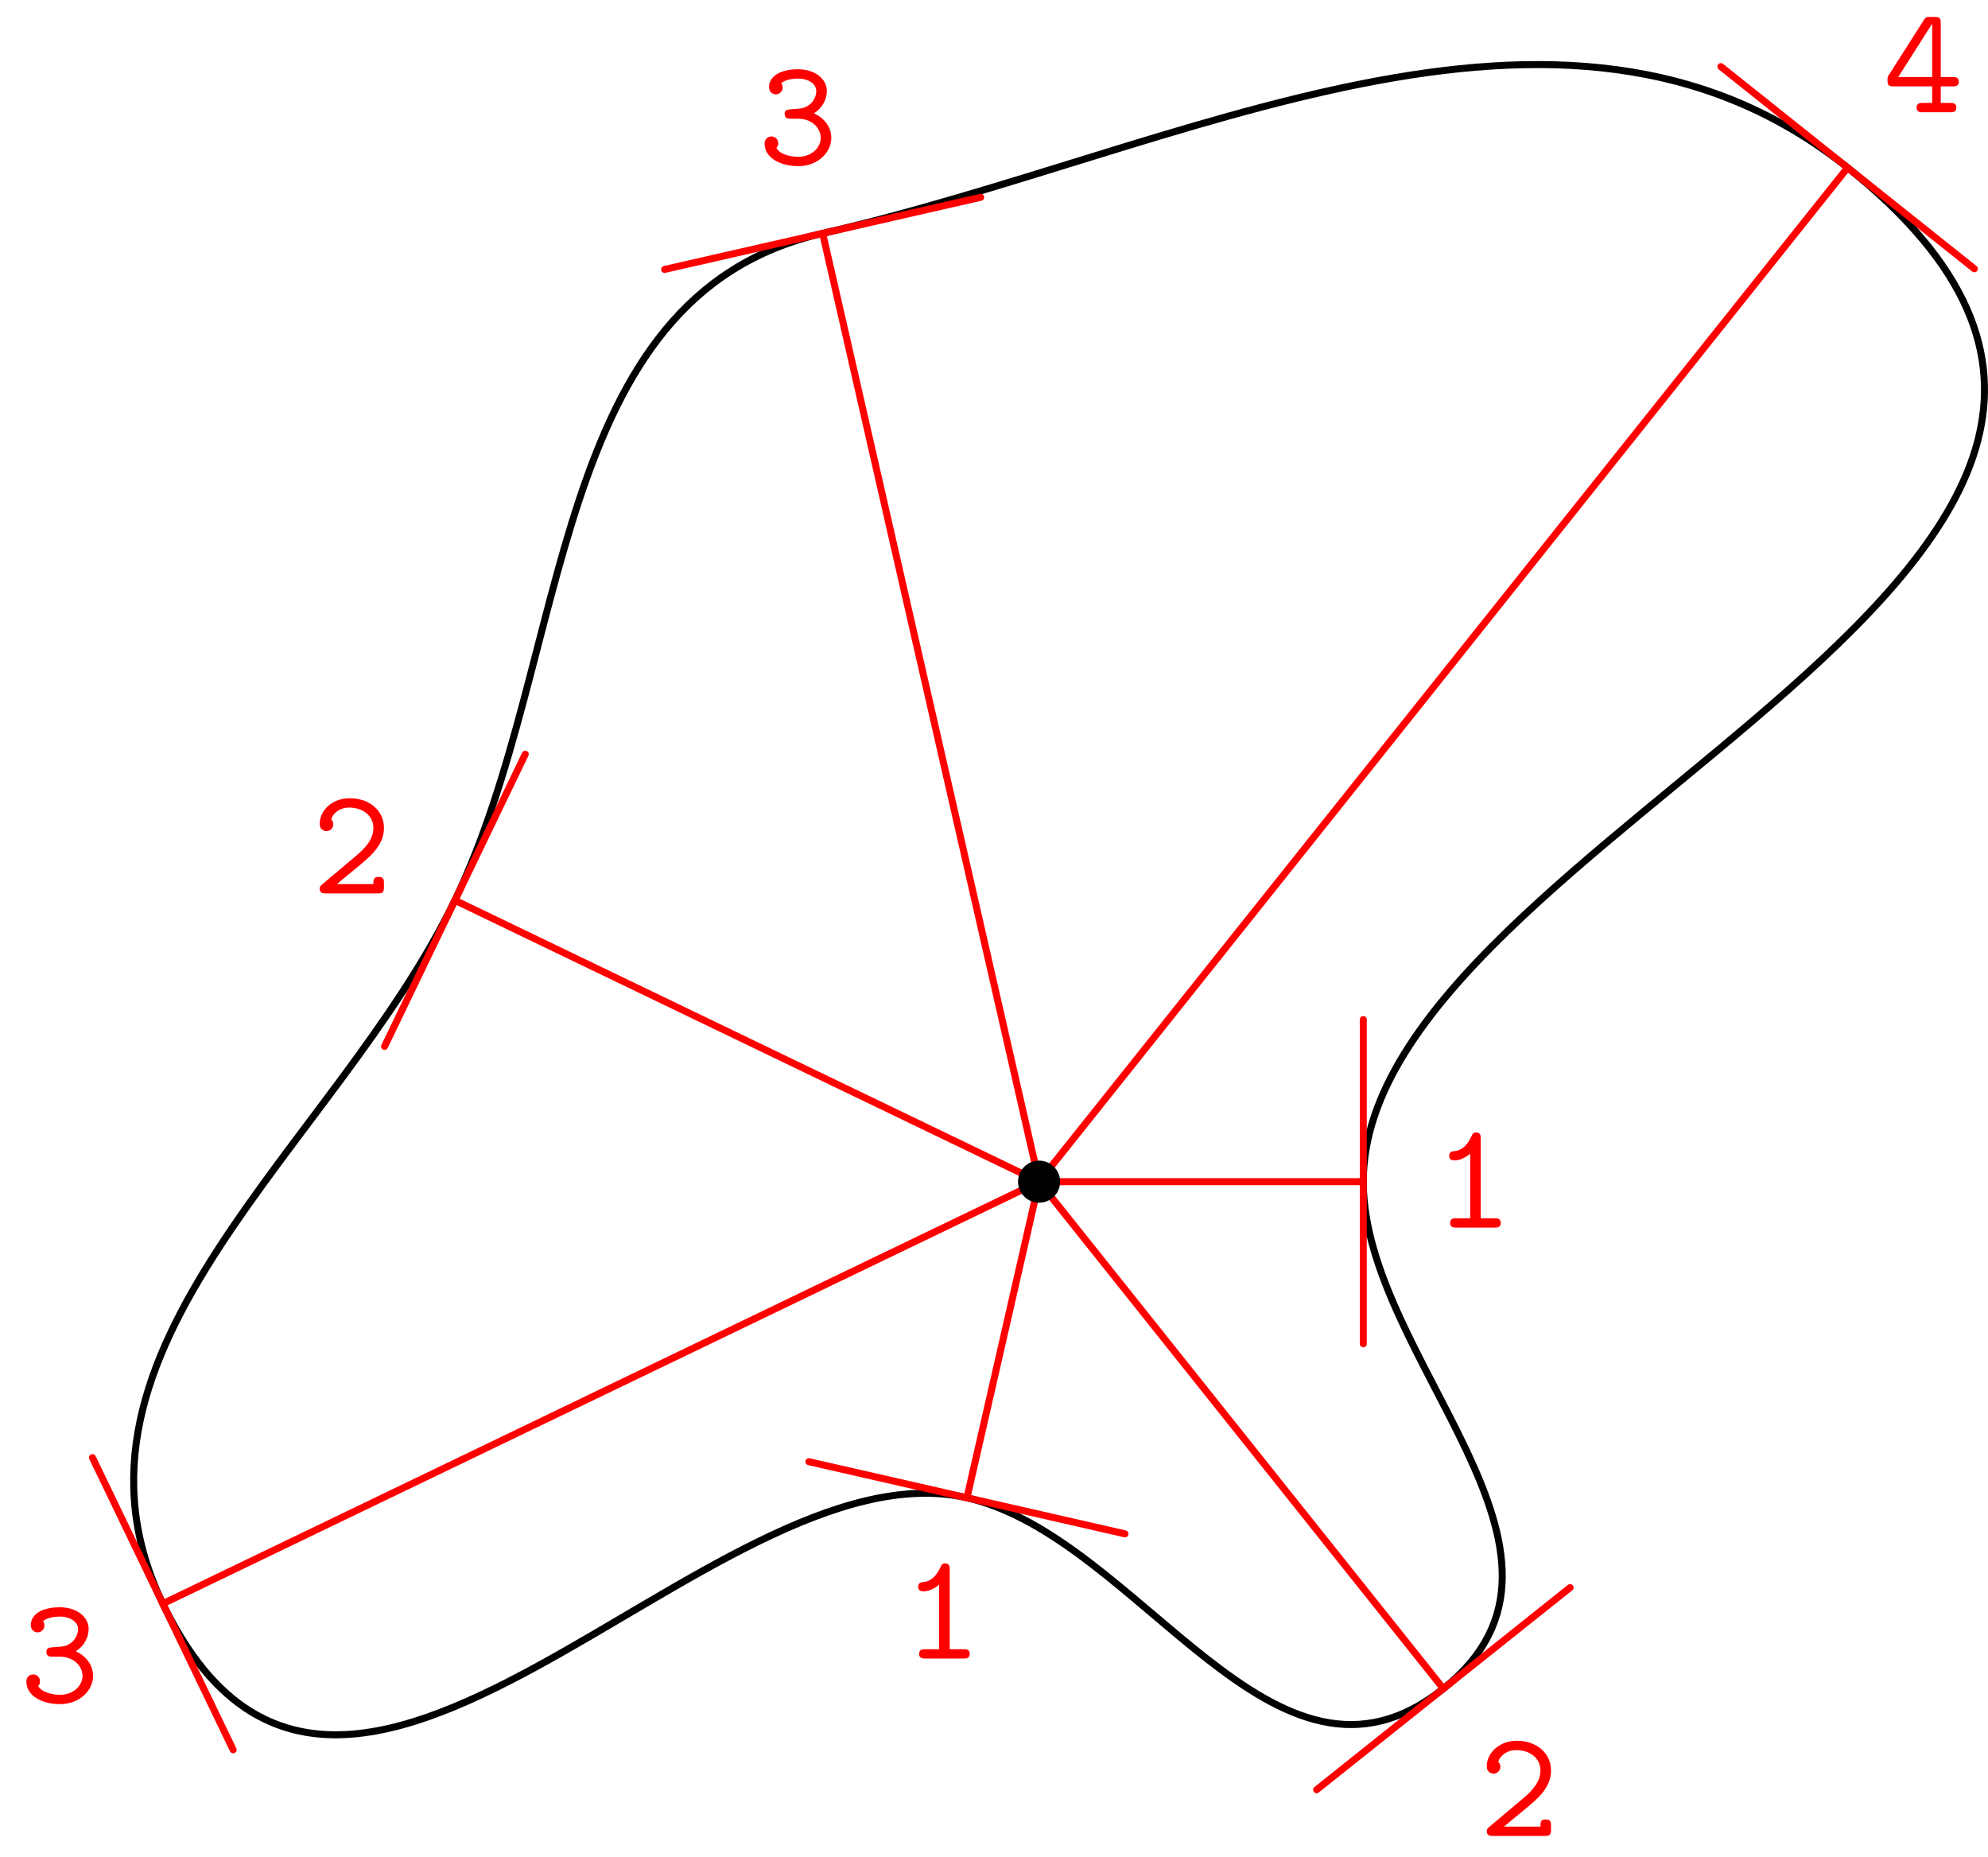
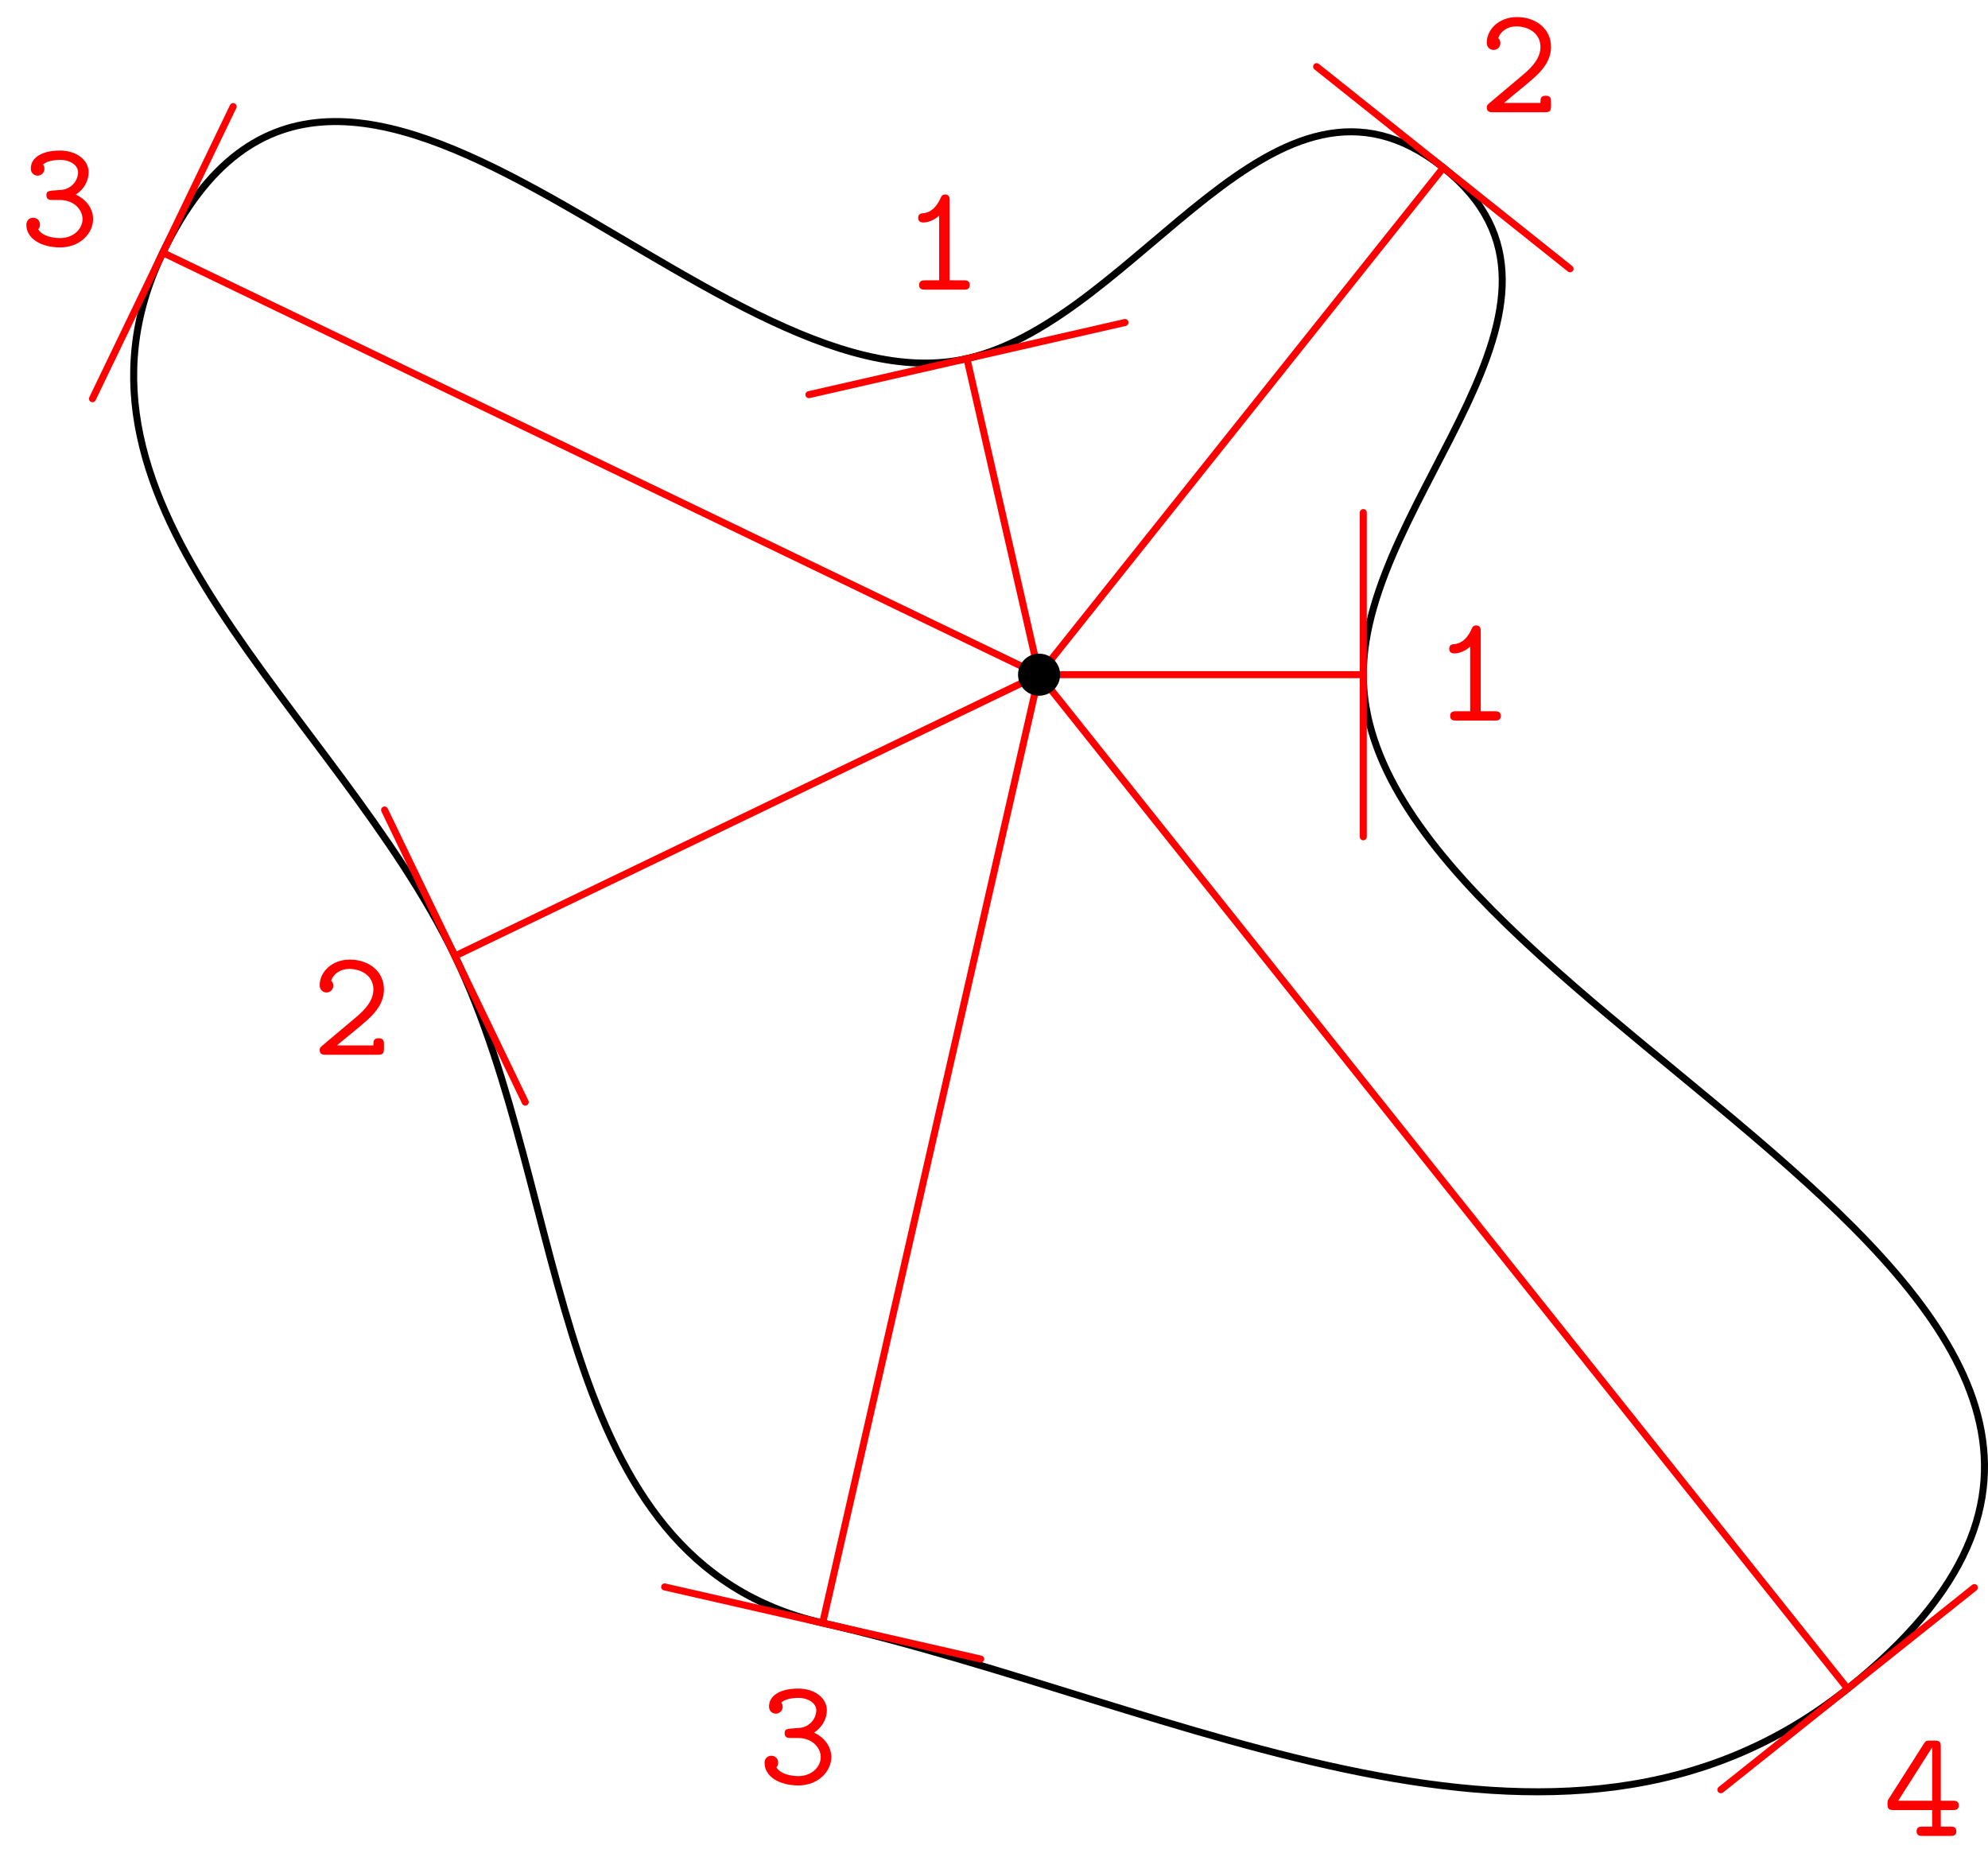
- <svg xmlns="http://www.w3.org/2000/svg" xmlns:xlink="http://www.w3.org/1999/xlink" version="1.1" width="141.732pt" height="132.332pt" viewBox="130.49 138.095 141.732 132.332">
+ <svg xmlns="http://www.w3.org/2000/svg" xmlns:xlink="http://www.w3.org/1999/xlink" version="1.1" width="141.732pt" height="132.332pt" viewBox="130.49 101.954 141.732 132.332">
  <defs>
    <path id="g0-49" d="M3.393-6.338C3.393-6.513 3.393-6.785 3.065-6.785C2.858-6.785 2.793-6.655 2.738-6.524C2.324-5.596 1.756-5.476 1.549-5.455C1.375-5.444 1.145-5.422 1.145-5.116C1.145-4.844 1.342-4.789 1.505-4.789C1.713-4.789 2.16-4.855 2.64-5.269V-.665H1.647C1.473-.665 1.211-.665 1.211-.327C1.211 0 1.484 0 1.647 0H4.385C4.549 0 4.822 0 4.822-.327C4.822-.665 4.56-.665 4.385-.665H3.393V-6.338Z" />
    <path id="g0-50" d="M.731-.633C.633-.545 .567-.491 .567-.338C.567 0 .84 0 1.015 0H4.713C5.073 0 5.149-.098 5.149-.447V-.731C5.149-.938 5.149-1.178 4.778-1.178C4.396-1.178 4.396-.971 4.396-.665H1.8C2.444-1.222 3.491-2.04 3.96-2.476C4.647-3.087 5.149-3.785 5.149-4.658C5.149-5.967 4.047-6.785 2.716-6.785C1.429-6.785 .567-5.891 .567-4.964C.567-4.56 .873-4.44 1.058-4.44C1.287-4.44 1.538-4.625 1.538-4.931C1.538-5.062 1.484-5.204 1.385-5.28C1.549-5.782 2.062-6.12 2.662-6.12C3.556-6.12 4.396-5.618 4.396-4.658C4.396-3.895 3.862-3.262 3.142-2.662L.731-.633Z" />
    <path id="g0-51" d="M4.004-3.644C4.615-4.036 4.92-4.658 4.92-5.247C4.92-6.055 4.124-6.785 2.869-6.785C1.56-6.785 .796-6.262 .796-5.509C.796-5.149 1.069-4.996 1.287-4.996C1.516-4.996 1.767-5.182 1.767-5.487C1.767-5.64 1.702-5.749 1.669-5.782C2.007-6.12 2.782-6.12 2.88-6.12C3.622-6.12 4.167-5.727 4.167-5.236C4.167-4.909 4.004-4.527 3.709-4.287C3.36-4.004 3.087-3.982 2.695-3.96C2.073-3.916 1.909-3.916 1.909-3.6C1.909-3.262 2.171-3.262 2.345-3.262H2.847C3.927-3.262 4.484-2.531 4.484-1.898C4.484-1.233 3.873-.545 2.88-.545C2.444-.545 1.604-.665 1.32-1.178C1.375-1.233 1.451-1.298 1.451-1.516C1.451-1.778 1.244-1.996 .971-1.996C.72-1.996 .48-1.833 .48-1.484C.48-.513 1.538 .12 2.88 .12C4.309 .12 5.236-.884 5.236-1.898C5.236-2.673 4.724-3.316 4.004-3.644Z" />
    <path id="g0-52" d="M.415-2.662C.316-2.52 .316-2.498 .316-2.28C.316-1.92 .415-1.844 .753-1.844H3.502V-.665H2.825C2.651-.665 2.389-.665 2.389-.327C2.389 0 2.662 0 2.825 0H4.789C4.953 0 5.225 0 5.225-.327C5.225-.665 4.964-.665 4.789-.665H4.113V-1.844H4.964C5.127-1.844 5.4-1.844 5.4-2.171C5.4-2.509 5.138-2.509 4.964-2.509H4.113V-6.349C4.113-6.709 4.036-6.796 3.665-6.796H3.36C3.098-6.796 3.044-6.785 2.902-6.567L.415-2.662ZM1.08-2.509L3.502-6.316V-2.509H1.08Z" />
  </defs>
  <g id="page1">
-     <g transform="translate(130.49 138.095)scale(.996264)">
-       <path d="M97.558 84.552C97.558 97.282 115.4 111.17 103.288 120.829C91.176 130.488 81.607 110.003 69.196 107.171C50.873 102.989 24.367 141.155 11.651 114.75C2.872 96.519 24.117 81.939 32.554 64.42C40.99 46.902 39.143 21.201 58.871 16.698C84.451 10.86 111.621-4.426 132.218 11.999C167.113 39.827 97.558 59.629 97.558 84.552Z" fill="none" stroke="#000000" stroke-linecap="round" stroke-linejoin="round" stroke-miterlimit="10.037" stroke-width="0.502" />
+     <g transform="translate(130.49 101.954)scale(.996264)">
+       <path d="M97.558 48.276C97.558 35.546 115.4 21.658 103.288 11.999C91.176 2.34 81.607 22.825 69.196 25.658C50.873 29.84 24.367-8.327 11.651 18.078C2.872 36.309 24.117 50.89 32.554 68.408S39.143 111.627 58.871 116.13C84.451 121.969 111.621 137.254 132.218 120.829C167.113 93.001 97.558 73.2 97.558 48.276Z" fill="none" stroke="#000000" stroke-linecap="round" stroke-linejoin="round" stroke-miterlimit="10.037" stroke-width="0.502" />
    </g>
-     <g transform="translate(130.49 138.095)scale(.996264)">
-       <path d="M74.358 84.552H97.558" fill="none" stroke="#ff0000" stroke-linecap="round" stroke-linejoin="round" stroke-miterlimit="10.037" stroke-width="0.502" />
+     <g transform="translate(130.49 101.954)scale(.996264)">
+       <path d="M74.358 48.276H97.558" fill="none" stroke="#ff0000" stroke-linecap="round" stroke-linejoin="round" stroke-miterlimit="10.037" stroke-width="0.502" />
    </g>
    <g fill="#f00">
-       <use x="232.665" y="225.605" xlink:href="#g0-49" />
+       <use x="232.665" y="153.322" xlink:href="#g0-49" />
    </g>
-     <g transform="translate(130.49 138.095)scale(.996264)">
-       <path d="M97.558 72.953V96.152" fill="none" stroke="#ff0000" stroke-linecap="round" stroke-linejoin="round" stroke-miterlimit="10.037" stroke-width="0.502" />
+     <g transform="translate(130.49 101.954)scale(.996264)">
+       <path d="M97.558 36.676V59.876" fill="none" stroke="#ff0000" stroke-linecap="round" stroke-linejoin="round" stroke-miterlimit="10.037" stroke-width="0.502" />
    </g>
-     <g transform="translate(130.49 138.095)scale(.996264)">
-       <path d="M74.358 84.552L103.288 120.829" fill="none" stroke="#ff0000" stroke-linecap="round" stroke-linejoin="round" stroke-miterlimit="10.037" stroke-width="0.502" />
+     <g transform="translate(130.49 101.954)scale(.996264)">
+       <path d="M74.358 48.276L103.288 11.999" fill="none" stroke="#ff0000" stroke-linecap="round" stroke-linejoin="round" stroke-miterlimit="10.037" stroke-width="0.502" />
    </g>
    <g fill="#f00">
-       <use x="235.919" y="268.971" xlink:href="#g0-50" />
+       <use x="235.919" y="109.956" xlink:href="#g0-50" />
    </g>
-     <g transform="translate(130.49 138.095)scale(.996264)">
-       <path d="M112.357 113.597L94.219 128.061" fill="none" stroke="#ff0000" stroke-linecap="round" stroke-linejoin="round" stroke-miterlimit="10.037" stroke-width="0.502" />
+     <g transform="translate(130.49 101.954)scale(.996264)">
+       <path d="M94.219 4.767L112.357 19.232" fill="none" stroke="#ff0000" stroke-linecap="round" stroke-linejoin="round" stroke-miterlimit="10.037" stroke-width="0.502" />
    </g>
-     <g transform="translate(130.49 138.095)scale(.996264)">
-       <path d="M74.358 84.552L69.196 107.171" fill="none" stroke="#ff0000" stroke-linecap="round" stroke-linejoin="round" stroke-miterlimit="10.037" stroke-width="0.502" />
+     <g transform="translate(130.49 101.954)scale(.996264)">
+       <path d="M74.358 48.276L69.196 25.658" fill="none" stroke="#ff0000" stroke-linecap="round" stroke-linejoin="round" stroke-miterlimit="10.037" stroke-width="0.502" />
    </g>
    <g fill="#f00">
-       <use x="194.806" y="256.325" xlink:href="#g0-49" />
+       <use x="194.806" y="122.603" xlink:href="#g0-49" />
    </g>
-     <g transform="translate(130.49 138.095)scale(.996264)">
-       <path d="M80.505 109.752L57.887 104.589" fill="none" stroke="#ff0000" stroke-linecap="round" stroke-linejoin="round" stroke-miterlimit="10.037" stroke-width="0.502" />
+     <g transform="translate(130.49 101.954)scale(.996264)">
+       <path d="M57.887 28.239L80.505 23.076" fill="none" stroke="#ff0000" stroke-linecap="round" stroke-linejoin="round" stroke-miterlimit="10.037" stroke-width="0.502" />
    </g>
-     <g transform="translate(130.49 138.095)scale(.996264)">
-       <path d="M74.358 84.552L11.651 114.75" fill="none" stroke="#ff0000" stroke-linecap="round" stroke-linejoin="round" stroke-miterlimit="10.037" stroke-width="0.502" />
+     <g transform="translate(130.49 101.954)scale(.996264)">
+       <path d="M74.358 48.276L11.651 18.078" fill="none" stroke="#ff0000" stroke-linecap="round" stroke-linejoin="round" stroke-miterlimit="10.037" stroke-width="0.502" />
    </g>
    <g fill="#f00">
-       <use x="131.89" y="259.455" xlink:href="#g0-51" />
+       <use x="131.89" y="119.472" xlink:href="#g0-51" />
    </g>
-     <g transform="translate(130.49 138.095)scale(.996264)">
-       <path d="M16.684 125.202L6.618 104.299" fill="none" stroke="#ff0000" stroke-linecap="round" stroke-linejoin="round" stroke-miterlimit="10.037" stroke-width="0.502" />
+     <g transform="translate(130.49 101.954)scale(.996264)">
+       <path d="M6.618 28.529L16.684 7.627" fill="none" stroke="#ff0000" stroke-linecap="round" stroke-linejoin="round" stroke-miterlimit="10.037" stroke-width="0.502" />
    </g>
-     <g transform="translate(130.49 138.095)scale(.996264)">
-       <path d="M74.358 84.552L32.554 64.42" fill="none" stroke="#ff0000" stroke-linecap="round" stroke-linejoin="round" stroke-miterlimit="10.037" stroke-width="0.502" />
+     <g transform="translate(130.49 101.954)scale(.996264)">
+       <path d="M74.358 48.276L32.554 68.408" fill="none" stroke="#ff0000" stroke-linecap="round" stroke-linejoin="round" stroke-miterlimit="10.037" stroke-width="0.502" />
    </g>
    <g fill="#f00">
-       <use x="152.714" y="201.783" xlink:href="#g0-50" />
+       <use x="152.714" y="177.144" xlink:href="#g0-50" />
    </g>
-     <g transform="translate(130.49 138.095)scale(.996264)">
-       <path d="M27.521 74.872L37.587 53.969" fill="none" stroke="#ff0000" stroke-linecap="round" stroke-linejoin="round" stroke-miterlimit="10.037" stroke-width="0.502" />
+     <g transform="translate(130.49 101.954)scale(.996264)">
+       <path d="M37.587 78.859L27.521 57.957" fill="none" stroke="#ff0000" stroke-linecap="round" stroke-linejoin="round" stroke-miterlimit="10.037" stroke-width="0.502" />
    </g>
-     <g transform="translate(130.49 138.095)scale(.996264)">
-       <path d="M74.358 84.552L58.871 16.698" fill="none" stroke="#ff0000" stroke-linecap="round" stroke-linejoin="round" stroke-miterlimit="10.037" stroke-width="0.502" />
+     <g transform="translate(130.49 101.954)scale(.996264)">
+       <path d="M74.358 48.276L58.871 116.13" fill="none" stroke="#ff0000" stroke-linecap="round" stroke-linejoin="round" stroke-miterlimit="10.037" stroke-width="0.502" />
    </g>
    <g fill="#f00">
-       <use x="184.52" y="149.818" xlink:href="#g0-51" />
+       <use x="184.52" y="229.11" xlink:href="#g0-51" />
    </g>
-     <g transform="translate(130.49 138.095)scale(.996264)">
-       <path d="M47.562 19.279L70.18 14.117" fill="none" stroke="#ff0000" stroke-linecap="round" stroke-linejoin="round" stroke-miterlimit="10.037" stroke-width="0.502" />
+     <g transform="translate(130.49 101.954)scale(.996264)">
+       <path d="M70.18 118.711L47.562 113.549" fill="none" stroke="#ff0000" stroke-linecap="round" stroke-linejoin="round" stroke-miterlimit="10.037" stroke-width="0.502" />
    </g>
-     <g transform="translate(130.49 138.095)scale(.996264)">
-       <path d="M74.358 84.552L132.218 11.999" fill="none" stroke="#ff0000" stroke-linecap="round" stroke-linejoin="round" stroke-miterlimit="10.037" stroke-width="0.502" />
+     <g transform="translate(130.49 101.954)scale(.996264)">
+       <path d="M74.358 48.276L132.218 120.829" fill="none" stroke="#ff0000" stroke-linecap="round" stroke-linejoin="round" stroke-miterlimit="10.037" stroke-width="0.502" />
    </g>
    <g fill="#f00">
-       <use x="264.741" y="146.097" xlink:href="#g0-52" />
+       <use x="264.741" y="232.83" xlink:href="#g0-52" />
    </g>
-     <g transform="translate(130.49 138.095)scale(.996264)">
-       <path d="M123.148 4.767L141.287 19.232" fill="none" stroke="#ff0000" stroke-linecap="round" stroke-linejoin="round" stroke-miterlimit="10.037" stroke-width="0.502" />
+     <g transform="translate(130.49 101.954)scale(.996264)">
+       <path d="M141.287 113.597L123.148 128.061" fill="none" stroke="#ff0000" stroke-linecap="round" stroke-linejoin="round" stroke-miterlimit="10.037" stroke-width="0.502" />
    </g>
-     <g transform="translate(130.49 138.095)scale(.996264)">
-       <circle cx="74.358" cy="84.552" fill="#000000" r="1.506" />
+     <g transform="translate(130.49 101.954)scale(.996264)">
+       <circle cx="74.358" cy="48.276" fill="#000000" r="1.506" />
    </g>
  </g>
</svg>
